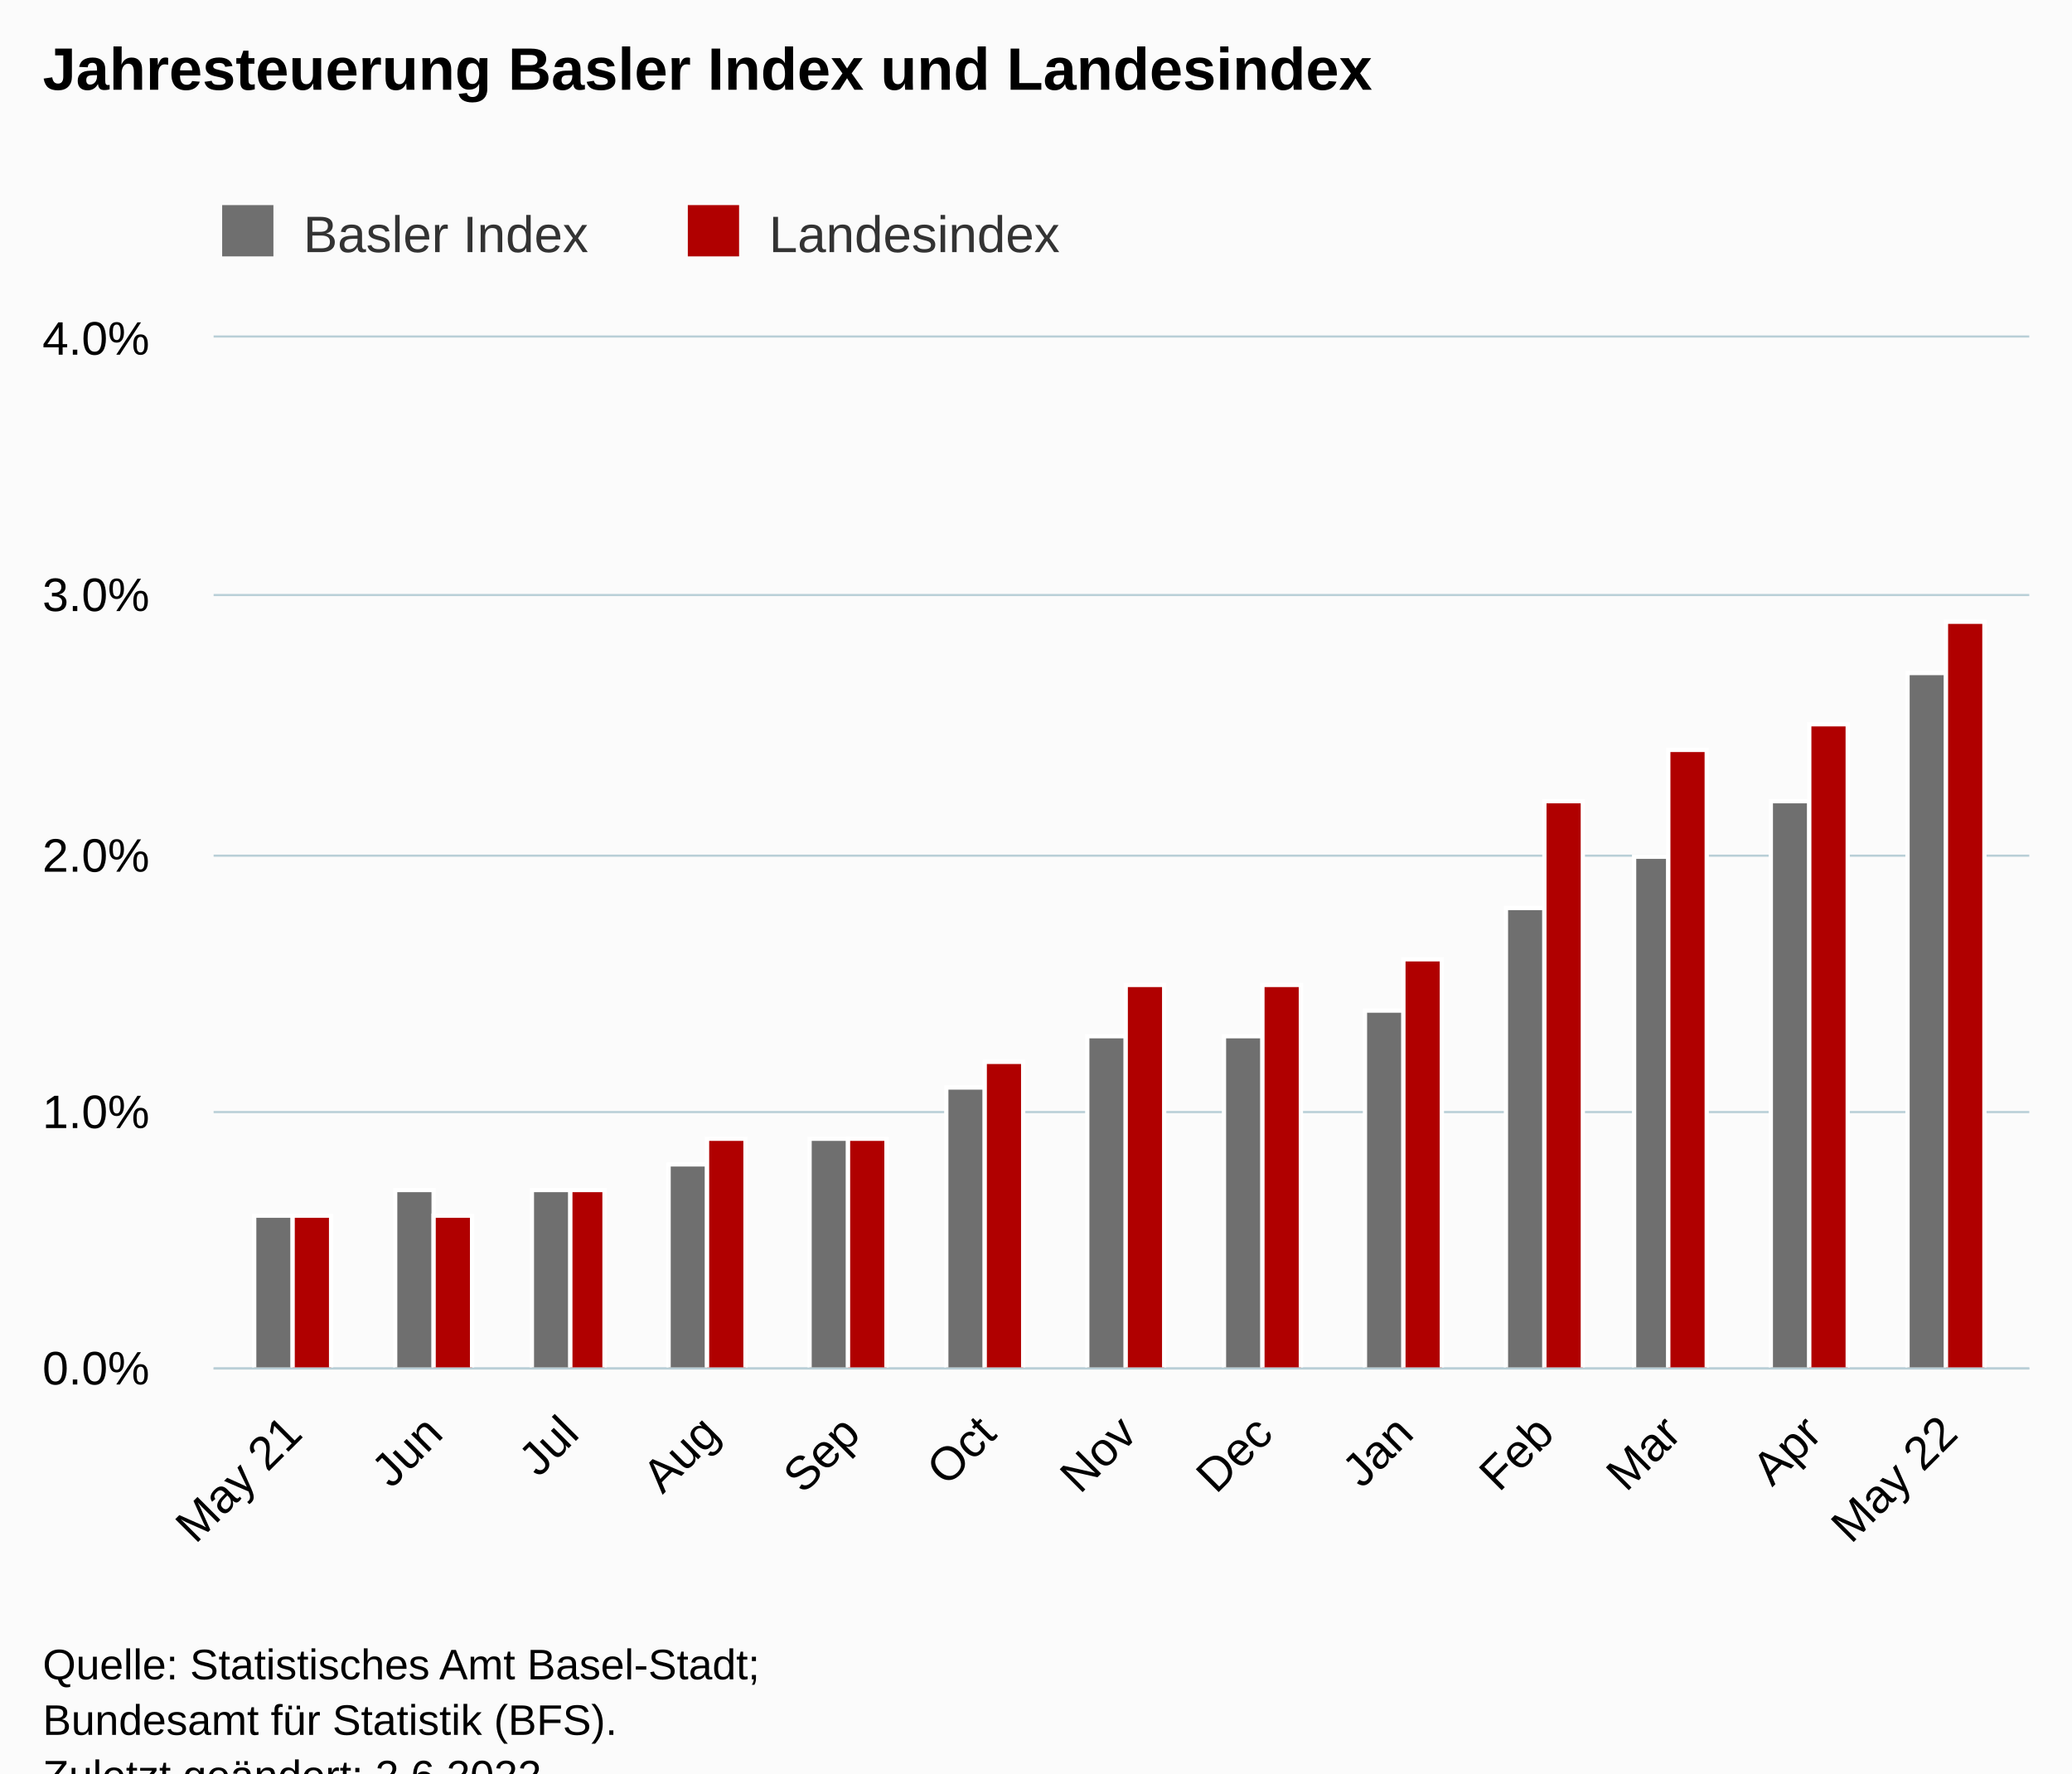
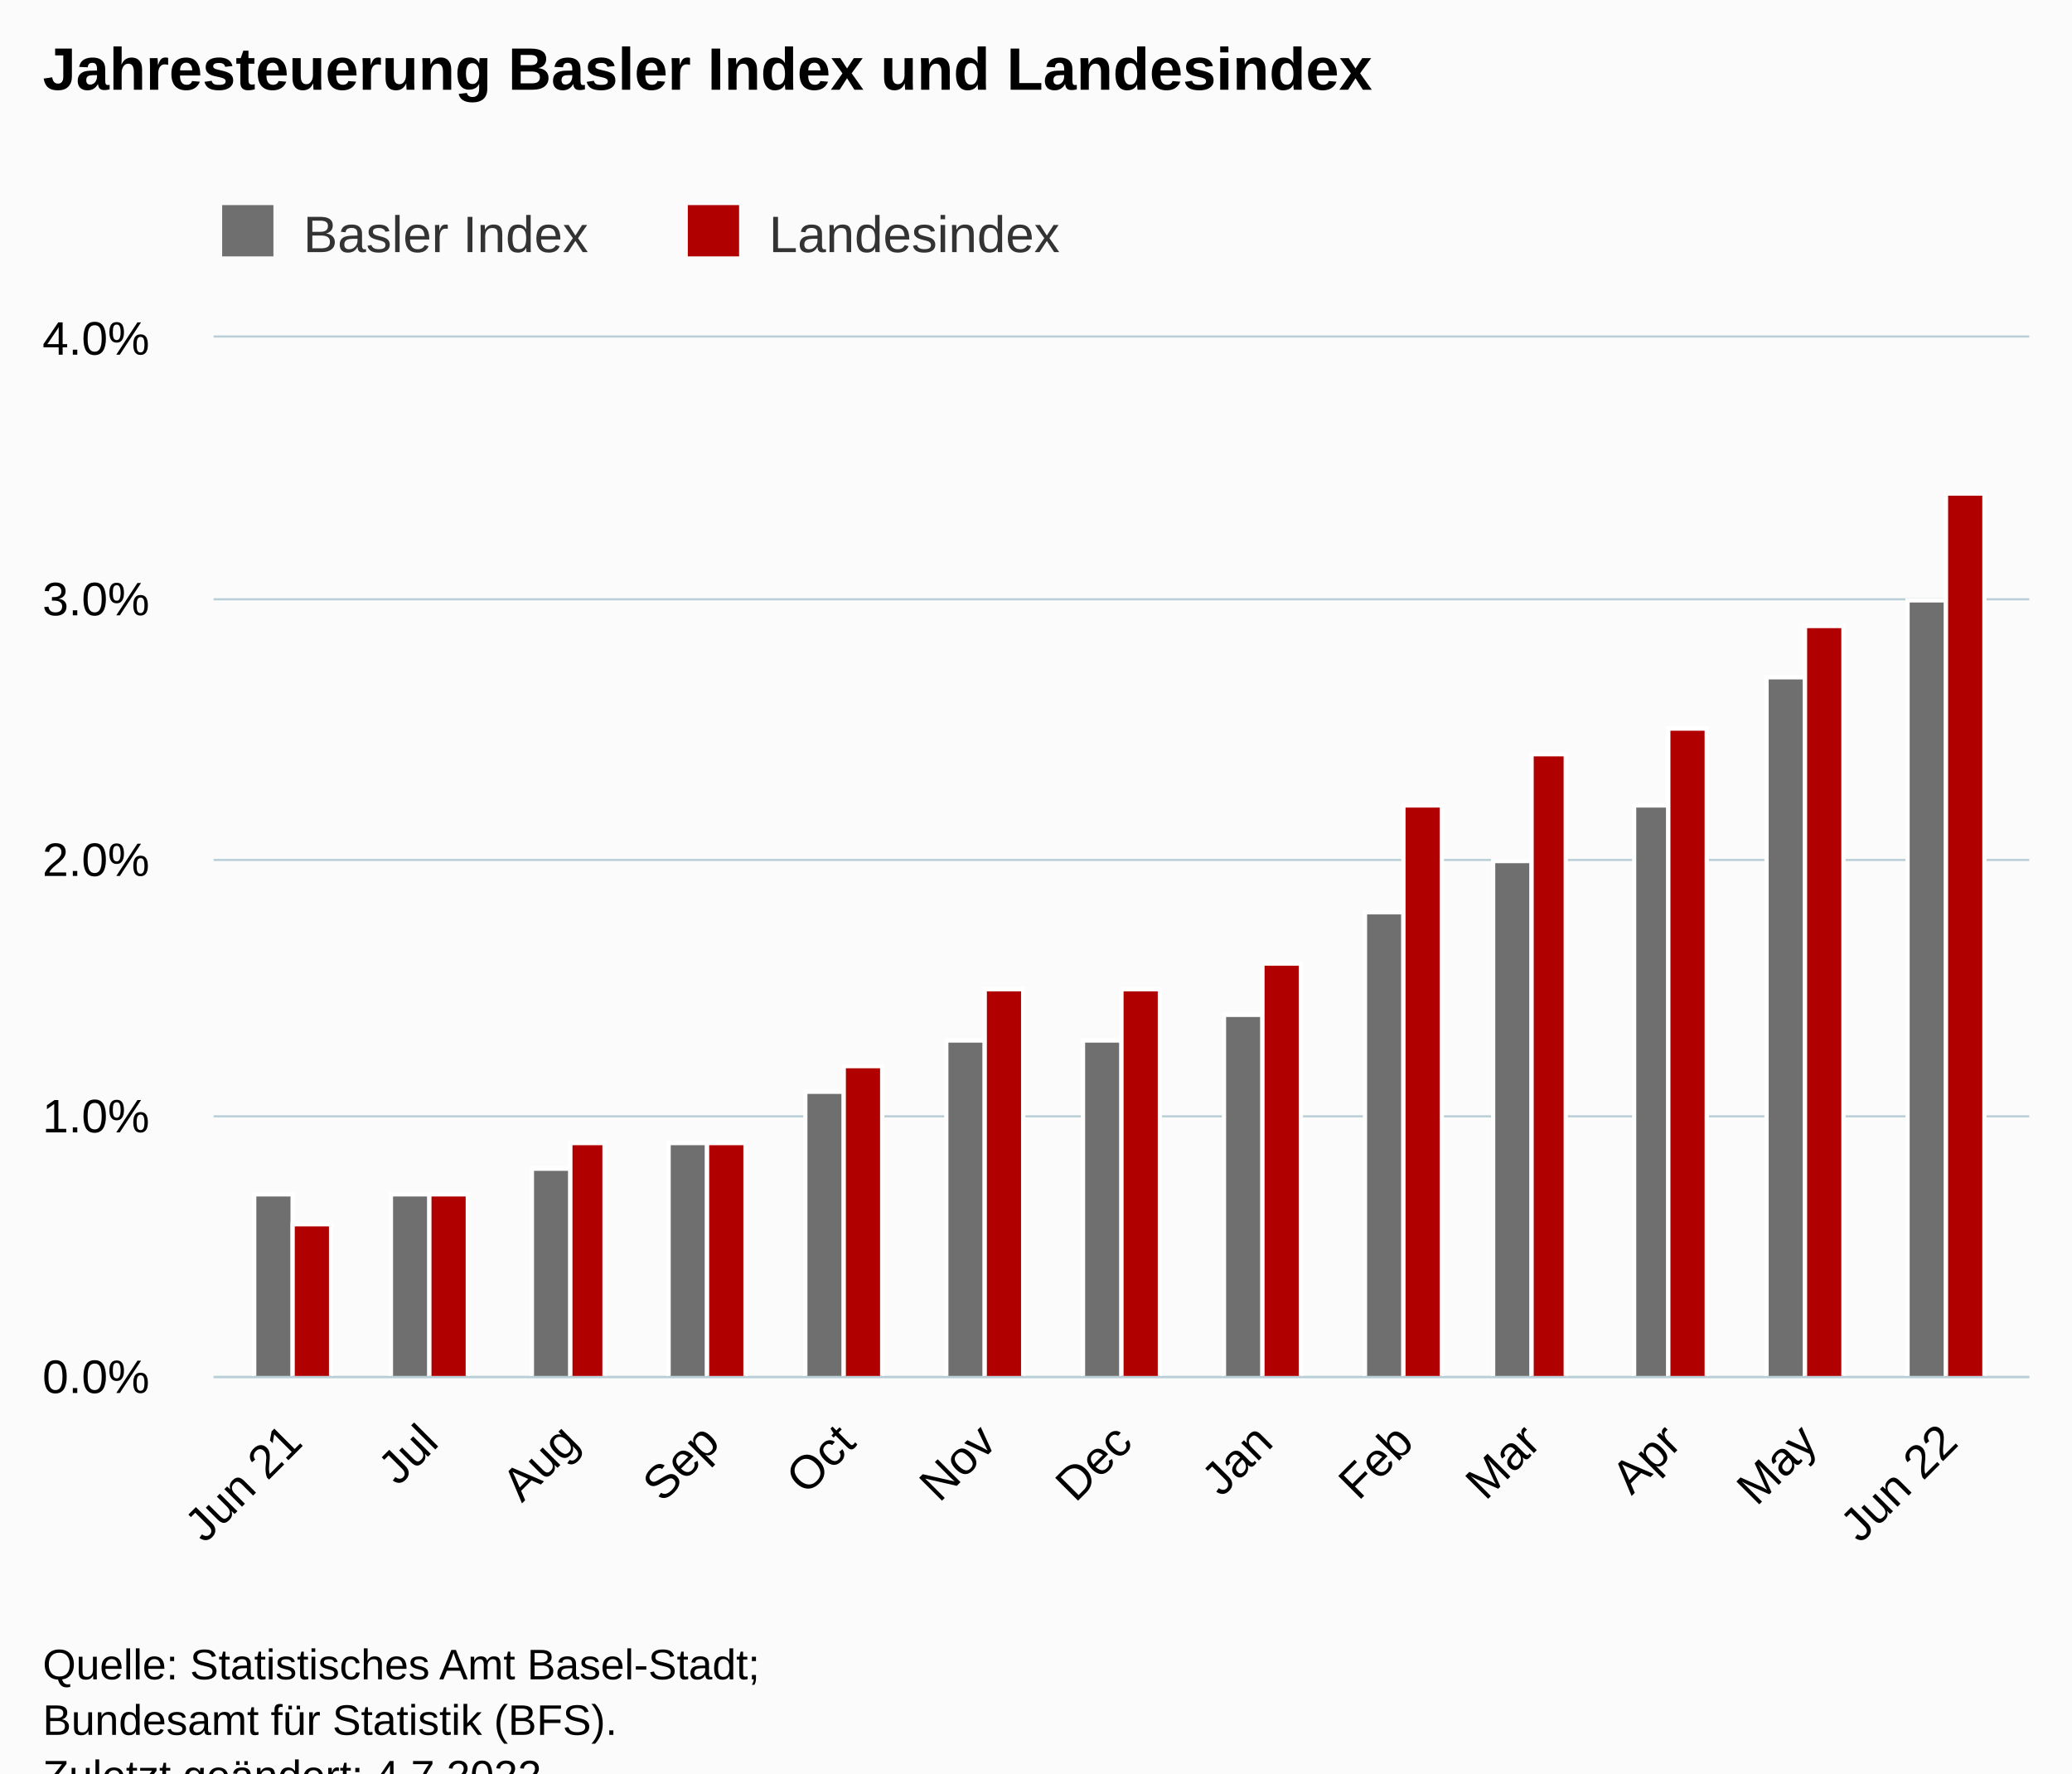
<svg xmlns="http://www.w3.org/2000/svg" version="1.1" class="highcharts-root" style="font-family:Arial;font-size:12px;" viewBox="0 0 485 415">
  <defs>
-     <clipPath id="highcharts-ne31ki6-33-">
-       <rect x="0" y="0" width="425" height="241" fill="none" />
+     <clipPath id="highcharts-9mp0b5z-33-">
+       <rect x="0" y="0" width="425" height="243" fill="none" />
    </clipPath>
-     <clipPath id="highcharts-ne31ki6-47-">
-       <rect x="0" y="0" width="425" height="241" fill="none" />
+     <clipPath id="highcharts-9mp0b5z-47-">
+       <rect x="0" y="0" width="425" height="243" fill="none" />
    </clipPath>
-     <clipPath id="highcharts-ne31ki6-61-">
-       <rect x="50" y="79" width="425" height="241" fill="none" />
+     <clipPath id="highcharts-9mp0b5z-61-">
+       <rect x="50" y="79" width="425" height="243" fill="none" />
    </clipPath>
  </defs>
  <rect fill="#fbfbfb" class="highcharts-background" x="0" y="0" width="485" height="428" rx="0" ry="0" />
-   <rect fill="none" class="highcharts-plot-background" x="50" y="79" width="425" height="241" />
+   <rect fill="none" class="highcharts-plot-background" x="50" y="79" width="425" height="243" />
  <g class="highcharts-pane-group" data-z-index="0" />
  <g class="highcharts-grid highcharts-xaxis-grid" data-z-index="1">
-     <path fill="none" data-z-index="1" class="highcharts-grid-line" d="M 68.5 79 L 68.5 320" opacity="1" />
-     <path fill="none" data-z-index="1" class="highcharts-grid-line" d="M 101.5 79 L 101.5 320" opacity="1" />
-     <path fill="none" data-z-index="1" class="highcharts-grid-line" d="M 132.5 79 L 132.5 320" opacity="1" />
-     <path fill="none" data-z-index="1" class="highcharts-grid-line" d="M 165.5 79 L 165.5 320" opacity="1" />
-     <path fill="none" data-z-index="1" class="highcharts-grid-line" d="M 198.5 79 L 198.5 320" opacity="1" />
-     <path fill="none" data-z-index="1" class="highcharts-grid-line" d="M 230.5 79 L 230.5 320" opacity="1" />
-     <path fill="none" data-z-index="1" class="highcharts-grid-line" d="M 263.5 79 L 263.5 320" opacity="1" />
-     <path fill="none" data-z-index="1" class="highcharts-grid-line" d="M 295.5 79 L 295.5 320" opacity="1" />
-     <path fill="none" data-z-index="1" class="highcharts-grid-line" d="M 328.5 79 L 328.5 320" opacity="1" />
-     <path fill="none" data-z-index="1" class="highcharts-grid-line" d="M 361.5 79 L 361.5 320" opacity="1" />
-     <path fill="none" data-z-index="1" class="highcharts-grid-line" d="M 390.5 79 L 390.5 320" opacity="1" />
-     <path fill="none" data-z-index="1" class="highcharts-grid-line" d="M 423.5 79 L 423.5 320" opacity="1" />
-     <path fill="none" data-z-index="1" class="highcharts-grid-line" d="M 455.5 79 L 455.5 320" opacity="1" />
+     <path fill="none" data-z-index="1" class="highcharts-grid-line" d="M 68.5 79 L 68.5 322" opacity="1" />
+     <path fill="none" data-z-index="1" class="highcharts-grid-line" d="M 100.5 79 L 100.5 322" opacity="1" />
+     <path fill="none" data-z-index="1" class="highcharts-grid-line" d="M 132.5 79 L 132.5 322" opacity="1" />
+     <path fill="none" data-z-index="1" class="highcharts-grid-line" d="M 165.5 79 L 165.5 322" opacity="1" />
+     <path fill="none" data-z-index="1" class="highcharts-grid-line" d="M 197.5 79 L 197.5 322" opacity="1" />
+     <path fill="none" data-z-index="1" class="highcharts-grid-line" d="M 230.5 79 L 230.5 322" opacity="1" />
+     <path fill="none" data-z-index="1" class="highcharts-grid-line" d="M 262.5 79 L 262.5 322" opacity="1" />
+     <path fill="none" data-z-index="1" class="highcharts-grid-line" d="M 295.5 79 L 295.5 322" opacity="1" />
+     <path fill="none" data-z-index="1" class="highcharts-grid-line" d="M 328.5 79 L 328.5 322" opacity="1" />
+     <path fill="none" data-z-index="1" class="highcharts-grid-line" d="M 357.5 79 L 357.5 322" opacity="1" />
+     <path fill="none" data-z-index="1" class="highcharts-grid-line" d="M 390.5 79 L 390.5 322" opacity="1" />
+     <path fill="none" data-z-index="1" class="highcharts-grid-line" d="M 422.5 79 L 422.5 322" opacity="1" />
+     <path fill="none" data-z-index="1" class="highcharts-grid-line" d="M 455.5 79 L 455.5 322" opacity="1" />
  </g>
  <g class="highcharts-grid highcharts-yaxis-grid" data-z-index="1">
-     <path fill="none" stroke="#B9CFD7" stroke-width="0.5" data-z-index="1" class="highcharts-grid-line" d="M 50 320.25 L 475 320.25" opacity="1" />
-     <path fill="none" stroke="#B9CFD7" stroke-width="0.5" data-z-index="1" class="highcharts-grid-line" d="M 50 260.25 L 475 260.25" opacity="1" />
-     <path fill="none" stroke="#B9CFD7" stroke-width="0.5" data-z-index="1" class="highcharts-grid-line" d="M 50 200.25 L 475 200.25" opacity="1" />
-     <path fill="none" stroke="#B9CFD7" stroke-width="0.5" data-z-index="1" class="highcharts-grid-line" d="M 50 139.25 L 475 139.25" opacity="1" />
+     <path fill="none" stroke="#B9CFD7" stroke-width="0.5" data-z-index="1" class="highcharts-grid-line" d="M 50 322.25 L 475 322.25" opacity="1" />
+     <path fill="none" stroke="#B9CFD7" stroke-width="0.5" data-z-index="1" class="highcharts-grid-line" d="M 50 261.25 L 475 261.25" opacity="1" />
+     <path fill="none" stroke="#B9CFD7" stroke-width="0.5" data-z-index="1" class="highcharts-grid-line" d="M 50 201.25 L 475 201.25" opacity="1" />
+     <path fill="none" stroke="#B9CFD7" stroke-width="0.5" data-z-index="1" class="highcharts-grid-line" d="M 50 140.25 L 475 140.25" opacity="1" />
    <path fill="none" stroke="#B9CFD7" stroke-width="0.5" data-z-index="1" class="highcharts-grid-line" d="M 50 78.75 L 475 78.75" opacity="1" />
  </g>
-   <rect fill="none" class="highcharts-plot-border" data-z-index="1" x="50" y="79" width="425" height="241" />
+   <rect fill="none" class="highcharts-plot-border" data-z-index="1" x="50" y="79" width="425" height="243" />
  <g class="highcharts-axis highcharts-xaxis" data-z-index="2">
-     <path fill="none" class="highcharts-axis-line" stroke="#B9CFD7" stroke-width="0.5" data-z-index="7" d="M 50 320.25 L 475 320.25" />
+     <path fill="none" class="highcharts-axis-line" stroke="#B9CFD7" stroke-width="0.5" data-z-index="7" d="M 50 322.25 L 475 322.25" />
  </g>
  <g class="highcharts-axis highcharts-yaxis" data-z-index="2">
-     <path fill="none" class="highcharts-axis-line" data-z-index="7" d="M 50 79 L 50 320" />
+     <path fill="none" class="highcharts-axis-line" data-z-index="7" d="M 50 79 L 50 322" />
  </g>
  <g class="highcharts-series-group" data-z-index="3">
-     <g class="highcharts-series highcharts-series-0 highcharts-column-series" data-z-index="0.1" opacity="1" transform="translate(50,79) scale(1 1)" clip-path="url(#highcharts-ne31ki6-47-)">
-       <rect x="9.5" y="205.5" width="9" height="36" fill="rgb(111,111,111)" stroke="#ffffff" stroke-width="1" opacity="1" class="highcharts-point" />
-       <rect x="42.5" y="199.5" width="9" height="42" fill="rgb(111,111,111)" stroke="#ffffff" stroke-width="1" opacity="1" class="highcharts-point" />
-       <rect x="74.5" y="199.5" width="9" height="42" fill="rgb(111,111,111)" stroke="#ffffff" stroke-width="1" opacity="1" class="highcharts-point" />
-       <rect x="106.5" y="193.5" width="9" height="48" fill="rgb(111,111,111)" stroke="#ffffff" stroke-width="1" opacity="1" class="highcharts-point" />
-       <rect x="139.5" y="187.5" width="9" height="54" fill="rgb(111,111,111)" stroke="#ffffff" stroke-width="1" opacity="1" class="highcharts-point" />
-       <rect x="171.5" y="175.5" width="9" height="66" fill="rgb(111,111,111)" stroke="#ffffff" stroke-width="1" opacity="1" class="highcharts-point" />
-       <rect x="204.5" y="163.5" width="9" height="78" fill="rgb(111,111,111)" stroke="#ffffff" stroke-width="1" opacity="1" class="highcharts-point" />
-       <rect x="236.5" y="163.5" width="9" height="78" fill="rgb(111,111,111)" stroke="#ffffff" stroke-width="1" opacity="1" class="highcharts-point" />
-       <rect x="269.5" y="157.5" width="9" height="84" fill="rgb(111,111,111)" stroke="#ffffff" stroke-width="1" opacity="1" class="highcharts-point" />
-       <rect x="302.5" y="133.5" width="9" height="108" fill="rgb(111,111,111)" stroke="#ffffff" stroke-width="1" opacity="1" class="highcharts-point" />
-       <rect x="332.5" y="121.5" width="8" height="120" fill="rgb(111,111,111)" stroke="#ffffff" stroke-width="1" opacity="1" class="highcharts-point" />
-       <rect x="364.5" y="108.5" width="9" height="133" fill="rgb(111,111,111)" stroke="#ffffff" stroke-width="1" opacity="1" class="highcharts-point" />
-       <rect x="396.5" y="78.5" width="9" height="163" fill="rgb(111,111,111)" stroke="#ffffff" stroke-width="1" opacity="1" class="highcharts-point" />
+     <g class="highcharts-series highcharts-series-0 highcharts-column-series" data-z-index="0.1" opacity="1" transform="translate(50,79) scale(1 1)" clip-path="url(#highcharts-9mp0b5z-47-)">
+       <rect x="9.5" y="200.5" width="9" height="43" fill="rgb(111,111,111)" stroke="#ffffff" stroke-width="1" opacity="1" class="highcharts-point" />
+       <rect x="41.5" y="200.5" width="9" height="43" fill="rgb(111,111,111)" stroke="#ffffff" stroke-width="1" opacity="1" class="highcharts-point" />
+       <rect x="74.5" y="194.5" width="9" height="49" fill="rgb(111,111,111)" stroke="#ffffff" stroke-width="1" opacity="1" class="highcharts-point" />
+       <rect x="106.5" y="188.5" width="9" height="55" fill="rgb(111,111,111)" stroke="#ffffff" stroke-width="1" opacity="1" class="highcharts-point" />
+       <rect x="138.5" y="176.5" width="9" height="67" fill="rgb(111,111,111)" stroke="#ffffff" stroke-width="1" opacity="1" class="highcharts-point" />
+       <rect x="171.5" y="164.5" width="9" height="79" fill="rgb(111,111,111)" stroke="#ffffff" stroke-width="1" opacity="1" class="highcharts-point" />
+       <rect x="203.5" y="164.5" width="9" height="79" fill="rgb(111,111,111)" stroke="#ffffff" stroke-width="1" opacity="1" class="highcharts-point" />
+       <rect x="236.5" y="158.5" width="9" height="85" fill="rgb(111,111,111)" stroke="#ffffff" stroke-width="1" opacity="1" class="highcharts-point" />
+       <rect x="269.5" y="134.5" width="9" height="109" fill="rgb(111,111,111)" stroke="#ffffff" stroke-width="1" opacity="1" class="highcharts-point" />
+       <rect x="299.5" y="122.5" width="9" height="121" fill="rgb(111,111,111)" stroke="#ffffff" stroke-width="1" opacity="1" class="highcharts-point" />
+       <rect x="332.5" y="109.5" width="8" height="134" fill="rgb(111,111,111)" stroke="#ffffff" stroke-width="1" opacity="1" class="highcharts-point" />
+       <rect x="363.5" y="79.5" width="9" height="164" fill="rgb(111,111,111)" stroke="#ffffff" stroke-width="1" opacity="1" class="highcharts-point" />
+       <rect x="396.5" y="61.5" width="9" height="182" fill="rgb(111,111,111)" stroke="#ffffff" stroke-width="1" opacity="1" class="highcharts-point" />
    </g>
    <g class="highcharts-markers highcharts-series-0 highcharts-column-series" data-z-index="0.1" opacity="1" transform="translate(50,79) scale(1 1)" clip-path="none" />
-     <g class="highcharts-series highcharts-series-1 highcharts-column-series" data-z-index="0.1" opacity="1" transform="translate(50,79) scale(1 1)" clip-path="url(#highcharts-ne31ki6-47-)">
-       <rect x="18.5" y="205.5" width="9" height="36" fill="rgb(176,0,0)" stroke="#ffffff" stroke-width="1" opacity="1" class="highcharts-point" />
-       <rect x="51.5" y="205.5" width="9" height="36" fill="rgb(176,0,0)" stroke="#ffffff" stroke-width="1" opacity="1" class="highcharts-point" />
-       <rect x="83.5" y="199.5" width="8" height="42" fill="rgb(176,0,0)" stroke="#ffffff" stroke-width="1" opacity="1" class="highcharts-point" />
-       <rect x="115.5" y="187.5" width="9" height="54" fill="rgb(176,0,0)" stroke="#ffffff" stroke-width="1" opacity="1" class="highcharts-point" />
-       <rect x="148.5" y="187.5" width="9" height="54" fill="rgb(176,0,0)" stroke="#ffffff" stroke-width="1" opacity="1" class="highcharts-point" />
-       <rect x="180.5" y="169.5" width="9" height="72" fill="rgb(176,0,0)" stroke="#ffffff" stroke-width="1" opacity="1" class="highcharts-point" />
-       <rect x="213.5" y="151.5" width="9" height="90" fill="rgb(176,0,0)" stroke="#ffffff" stroke-width="1" opacity="1" class="highcharts-point" />
-       <rect x="245.5" y="151.5" width="9" height="90" fill="rgb(176,0,0)" stroke="#ffffff" stroke-width="1" opacity="1" class="highcharts-point" />
-       <rect x="278.5" y="145.5" width="9" height="96" fill="rgb(176,0,0)" stroke="#ffffff" stroke-width="1" opacity="1" class="highcharts-point" />
-       <rect x="311.5" y="108.5" width="9" height="133" fill="rgb(176,0,0)" stroke="#ffffff" stroke-width="1" opacity="1" class="highcharts-point" />
-       <rect x="340.5" y="96.5" width="9" height="145" fill="rgb(176,0,0)" stroke="#ffffff" stroke-width="1" opacity="1" class="highcharts-point" />
-       <rect x="373.5" y="90.5" width="9" height="151" fill="rgb(176,0,0)" stroke="#ffffff" stroke-width="1" opacity="1" class="highcharts-point" />
-       <rect x="405.5" y="66.5" width="9" height="175" fill="rgb(176,0,0)" stroke="#ffffff" stroke-width="1" opacity="1" class="highcharts-point" />
+     <g class="highcharts-series highcharts-series-1 highcharts-column-series" data-z-index="0.1" opacity="1" transform="translate(50,79) scale(1 1)" clip-path="url(#highcharts-9mp0b5z-47-)">
+       <rect x="18.5" y="207.5" width="9" height="36" fill="rgb(176,0,0)" stroke="#ffffff" stroke-width="1" opacity="1" class="highcharts-point" />
+       <rect x="50.5" y="200.5" width="9" height="43" fill="rgb(176,0,0)" stroke="#ffffff" stroke-width="1" opacity="1" class="highcharts-point" />
+       <rect x="83.5" y="188.5" width="8" height="55" fill="rgb(176,0,0)" stroke="#ffffff" stroke-width="1" opacity="1" class="highcharts-point" />
+       <rect x="115.5" y="188.5" width="9" height="55" fill="rgb(176,0,0)" stroke="#ffffff" stroke-width="1" opacity="1" class="highcharts-point" />
+       <rect x="147.5" y="170.5" width="9" height="73" fill="rgb(176,0,0)" stroke="#ffffff" stroke-width="1" opacity="1" class="highcharts-point" />
+       <rect x="180.5" y="152.5" width="9" height="91" fill="rgb(176,0,0)" stroke="#ffffff" stroke-width="1" opacity="1" class="highcharts-point" />
+       <rect x="212.5" y="152.5" width="9" height="91" fill="rgb(176,0,0)" stroke="#ffffff" stroke-width="1" opacity="1" class="highcharts-point" />
+       <rect x="245.5" y="146.5" width="9" height="97" fill="rgb(176,0,0)" stroke="#ffffff" stroke-width="1" opacity="1" class="highcharts-point" />
+       <rect x="278.5" y="109.5" width="9" height="134" fill="rgb(176,0,0)" stroke="#ffffff" stroke-width="1" opacity="1" class="highcharts-point" />
+       <rect x="308.5" y="97.5" width="8" height="146" fill="rgb(176,0,0)" stroke="#ffffff" stroke-width="1" opacity="1" class="highcharts-point" />
+       <rect x="340.5" y="91.5" width="9" height="152" fill="rgb(176,0,0)" stroke="#ffffff" stroke-width="1" opacity="1" class="highcharts-point" />
+       <rect x="372.5" y="67.5" width="9" height="176" fill="rgb(176,0,0)" stroke="#ffffff" stroke-width="1" opacity="1" class="highcharts-point" />
+       <rect x="405.5" y="36.5" width="9" height="207" fill="rgb(176,0,0)" stroke="#ffffff" stroke-width="1" opacity="1" class="highcharts-point" />
    </g>
    <g class="highcharts-markers highcharts-series-1 highcharts-column-series" data-z-index="0.1" opacity="1" transform="translate(50,79) scale(1 1)" clip-path="none" />
  </g>
  <text x="10" text-anchor="start" class="highcharts-title" data-z-index="4" style="color:#000000;font-size:14px;font-weight:bold;fill:#000000;" y="21">
    <tspan>Jahresteuerung Basler Index und Landesindex</tspan>
  </text>
  <text x="10" text-anchor="start" class="highcharts-subtitle" data-z-index="4" style="color:#000000;font-size:12px;font-weight:normal;fill:#000000;" y="40" />
  <text x="10" text-anchor="start" class="highcharts-caption" data-z-index="4" style="color:#666666;fill:#666666;" y="375" />
  <g class="highcharts-legend" data-z-index="7" transform="translate(42,41)">
    <rect fill="none" class="highcharts-legend-box" rx="0" ry="0" x="0" y="0" width="217" height="26" visibility="visible" />
    <g data-z-index="1">
      <g>
        <g class="highcharts-legend-item highcharts-column-series highcharts-color-undefined highcharts-series-0" data-z-index="1" transform="translate(8,3)">
          <text x="21" style="color:#333333;cursor:pointer;font-size:12px;font-weight:normal;fill:#333333;" text-anchor="start" data-z-index="2" y="15">
            <tspan>Basler Index</tspan>
          </text>
          <rect x="2" y="4" width="12" height="12" fill="rgb(111,111,111)" class="highcharts-point" data-z-index="3" />
        </g>
        <g class="highcharts-legend-item highcharts-column-series highcharts-color-undefined highcharts-series-1" data-z-index="1" transform="translate(117,3)">
          <text x="21" y="15" style="color:#333333;cursor:pointer;font-size:12px;font-weight:normal;fill:#333333;" text-anchor="start" data-z-index="2">
            <tspan>Landesindex</tspan>
          </text>
          <rect x="2" y="4" width="12" height="12" fill="rgb(176,0,0)" class="highcharts-point" data-z-index="3" />
        </g>
      </g>
    </g>
  </g>
  <g class="highcharts-axis-labels highcharts-xaxis-labels" data-z-index="7">
-     <text x="71.243" style="color:#000000;cursor:default;font-size:11px;fill:#000000;" text-anchor="end" transform="translate(0,0) rotate(-45 71.24332 336)" y="336" opacity="1">
-       <tspan>May 21</tspan>
+     <text x="71.243" style="color:#000000;cursor:default;font-size:11px;fill:#000000;" text-anchor="end" transform="translate(0,0) rotate(-45 71.24332 338)" y="338" opacity="1">
+       <tspan>Jun 21</tspan>
    </text>
-     <text x="104.156" style="color:#000000;cursor:default;font-size:11px;fill:#000000;" text-anchor="end" transform="translate(0,0) rotate(-45 104.1561 336)" y="336" opacity="1">Jun</text>
-     <text x="136.007" style="color:#000000;cursor:default;font-size:11px;fill:#000000;" text-anchor="end" transform="translate(0,0) rotate(-45 136.0072 336)" y="336" opacity="1">Jul</text>
-     <text x="168.92" style="color:#000000;cursor:default;font-size:11px;fill:#000000;" text-anchor="end" transform="translate(0,0) rotate(-45 168.9201 336)" y="336" opacity="1">Aug</text>
-     <text x="201.833" style="color:#000000;cursor:default;font-size:11px;fill:#000000;" text-anchor="end" transform="translate(0,0) rotate(-45 201.8329 336)" y="336" opacity="1">Sep</text>
-     <text x="233.684" style="color:#000000;cursor:default;font-size:11px;fill:#000000;" text-anchor="end" transform="translate(0,0) rotate(-45 233.684 336)" y="336" opacity="1">Oct</text>
-     <text x="266.597" style="color:#000000;cursor:default;font-size:11px;fill:#000000;" text-anchor="end" transform="translate(0,0) rotate(-45 266.5968 336)" y="336" opacity="1">Nov</text>
-     <text x="298.448" style="color:#000000;cursor:default;font-size:11px;fill:#000000;" text-anchor="end" transform="translate(0,0) rotate(-45 298.4479 336)" y="336" opacity="1">Dec</text>
-     <text x="331.361" style="color:#000000;cursor:default;font-size:11px;fill:#000000;" text-anchor="end" transform="translate(0,0) rotate(-45 331.3607 336)" y="336" opacity="1">Jan</text>
-     <text x="364.274" style="color:#000000;cursor:default;font-size:11px;fill:#000000;" text-anchor="end" transform="translate(0,0) rotate(-45 364.2735 336)" y="336" opacity="1">Feb</text>
-     <text x="394.001" style="color:#000000;cursor:default;font-size:11px;fill:#000000;" text-anchor="end" transform="translate(0,0) rotate(-45 394.0013 336)" y="336" opacity="1">Mar</text>
-     <text x="426.914" style="color:#000000;cursor:default;font-size:11px;fill:#000000;" text-anchor="end" transform="translate(0,0) rotate(-45 426.9141 336)" y="336" opacity="1">Apr</text>
-     <text x="458.765" style="color:#000000;cursor:default;font-size:11px;fill:#000000;" text-anchor="end" transform="translate(0,0) rotate(-45 458.7652 336)" y="336" opacity="1">
-       <tspan>May 22</tspan>
+     <text x="103.094" style="color:#000000;cursor:default;font-size:11px;fill:#000000;" text-anchor="end" transform="translate(0,0) rotate(-45 103.0944 338)" y="338" opacity="1">Jul</text>
+     <text x="136.007" style="color:#000000;cursor:default;font-size:11px;fill:#000000;" text-anchor="end" transform="translate(0,0) rotate(-45 136.0072 338)" y="338" opacity="1">Aug</text>
+     <text x="168.92" style="color:#000000;cursor:default;font-size:11px;fill:#000000;" text-anchor="end" transform="translate(0,0) rotate(-45 168.9201 338)" y="338" opacity="1">Sep</text>
+     <text x="200.771" style="color:#000000;cursor:default;font-size:11px;fill:#000000;" text-anchor="end" transform="translate(0,0) rotate(-45 200.7712 338)" y="338" opacity="1">Oct</text>
+     <text x="233.684" style="color:#000000;cursor:default;font-size:11px;fill:#000000;" text-anchor="end" transform="translate(0,0) rotate(-45 233.684 338)" y="338" opacity="1">Nov</text>
+     <text x="265.535" style="color:#000000;cursor:default;font-size:11px;fill:#000000;" text-anchor="end" transform="translate(0,0) rotate(-45 265.5351 338)" y="338" opacity="1">Dec</text>
+     <text x="298.448" style="color:#000000;cursor:default;font-size:11px;fill:#000000;" text-anchor="end" transform="translate(0,0) rotate(-45 298.4479 338)" y="338" opacity="1">Jan</text>
+     <text x="331.361" style="color:#000000;cursor:default;font-size:11px;fill:#000000;" text-anchor="end" transform="translate(0,0) rotate(-45 331.3607 338)" y="338" opacity="1">Feb</text>
+     <text x="361.088" style="color:#000000;cursor:default;font-size:11px;fill:#000000;" text-anchor="end" transform="translate(0,0) rotate(-45 361.0884 338)" y="338" opacity="1">Mar</text>
+     <text x="394.001" style="color:#000000;cursor:default;font-size:11px;fill:#000000;" text-anchor="end" transform="translate(0,0) rotate(-45 394.0013 338)" y="338" opacity="1">Apr</text>
+     <text x="425.852" style="color:#000000;cursor:default;font-size:11px;fill:#000000;" text-anchor="end" transform="translate(0,0) rotate(-45 425.8524 338)" y="338" opacity="1">May</text>
+     <text x="458.765" style="color:#000000;cursor:default;font-size:11px;fill:#000000;" text-anchor="end" transform="translate(0,0) rotate(-45 458.7652 338)" y="338" opacity="1">
+       <tspan>Jun 22</tspan>
    </text>
  </g>
  <g class="highcharts-axis-labels highcharts-yaxis-labels" data-z-index="7">
-     <text x="35" style="color:#000000;cursor:default;font-size:11px;fill:#000000;" text-anchor="end" transform="translate(0,0)" y="324" opacity="1">0.0%</text>
-     <text x="35" style="color:#000000;cursor:default;font-size:11px;fill:#000000;" text-anchor="end" transform="translate(0,0)" y="264" opacity="1">1.0%</text>
-     <text x="35" style="color:#000000;cursor:default;font-size:11px;fill:#000000;" text-anchor="end" transform="translate(0,0)" y="204" opacity="1">2.0%</text>
-     <text x="35" style="color:#000000;cursor:default;font-size:11px;fill:#000000;" text-anchor="end" transform="translate(0,0)" y="143" opacity="1">3.0%</text>
+     <text x="35" style="color:#000000;cursor:default;font-size:11px;fill:#000000;" text-anchor="end" transform="translate(0,0)" y="326" opacity="1">0.0%</text>
+     <text x="35" style="color:#000000;cursor:default;font-size:11px;fill:#000000;" text-anchor="end" transform="translate(0,0)" y="265" opacity="1">1.0%</text>
+     <text x="35" style="color:#000000;cursor:default;font-size:11px;fill:#000000;" text-anchor="end" transform="translate(0,0)" y="205" opacity="1">2.0%</text>
+     <text x="35" style="color:#000000;cursor:default;font-size:11px;fill:#000000;" text-anchor="end" transform="translate(0,0)" y="144" opacity="1">3.0%</text>
    <text x="35" style="color:#000000;cursor:default;font-size:11px;fill:#000000;" text-anchor="end" transform="translate(0,0)" y="83" opacity="1">4.0%</text>
  </g>
  <text x="10" class="highcharts-credits" text-anchor="start" data-z-index="8" style="cursor:default;color:#000000;font-size:10px;fill:#000000;" y="393">
    <tspan>Quelle: Statistisches Amt Basel-Stadt;</tspan>
    <tspan x="10" dy="13">Bundesamt für Statistik (BFS).</tspan>
-     <tspan x="10" dy="13">Zuletzt geändert: 2.6.2022</tspan>
+     <tspan x="10" dy="13">Zuletzt geändert: 4.7.2022</tspan>
  </text>
-   <g class="highcharts-control-points" data-z-index="99" clip-path="url(#highcharts-ne31ki6-61-)" />
+   <g class="highcharts-control-points" data-z-index="99" clip-path="url(#highcharts-9mp0b5z-61-)" />
</svg>
